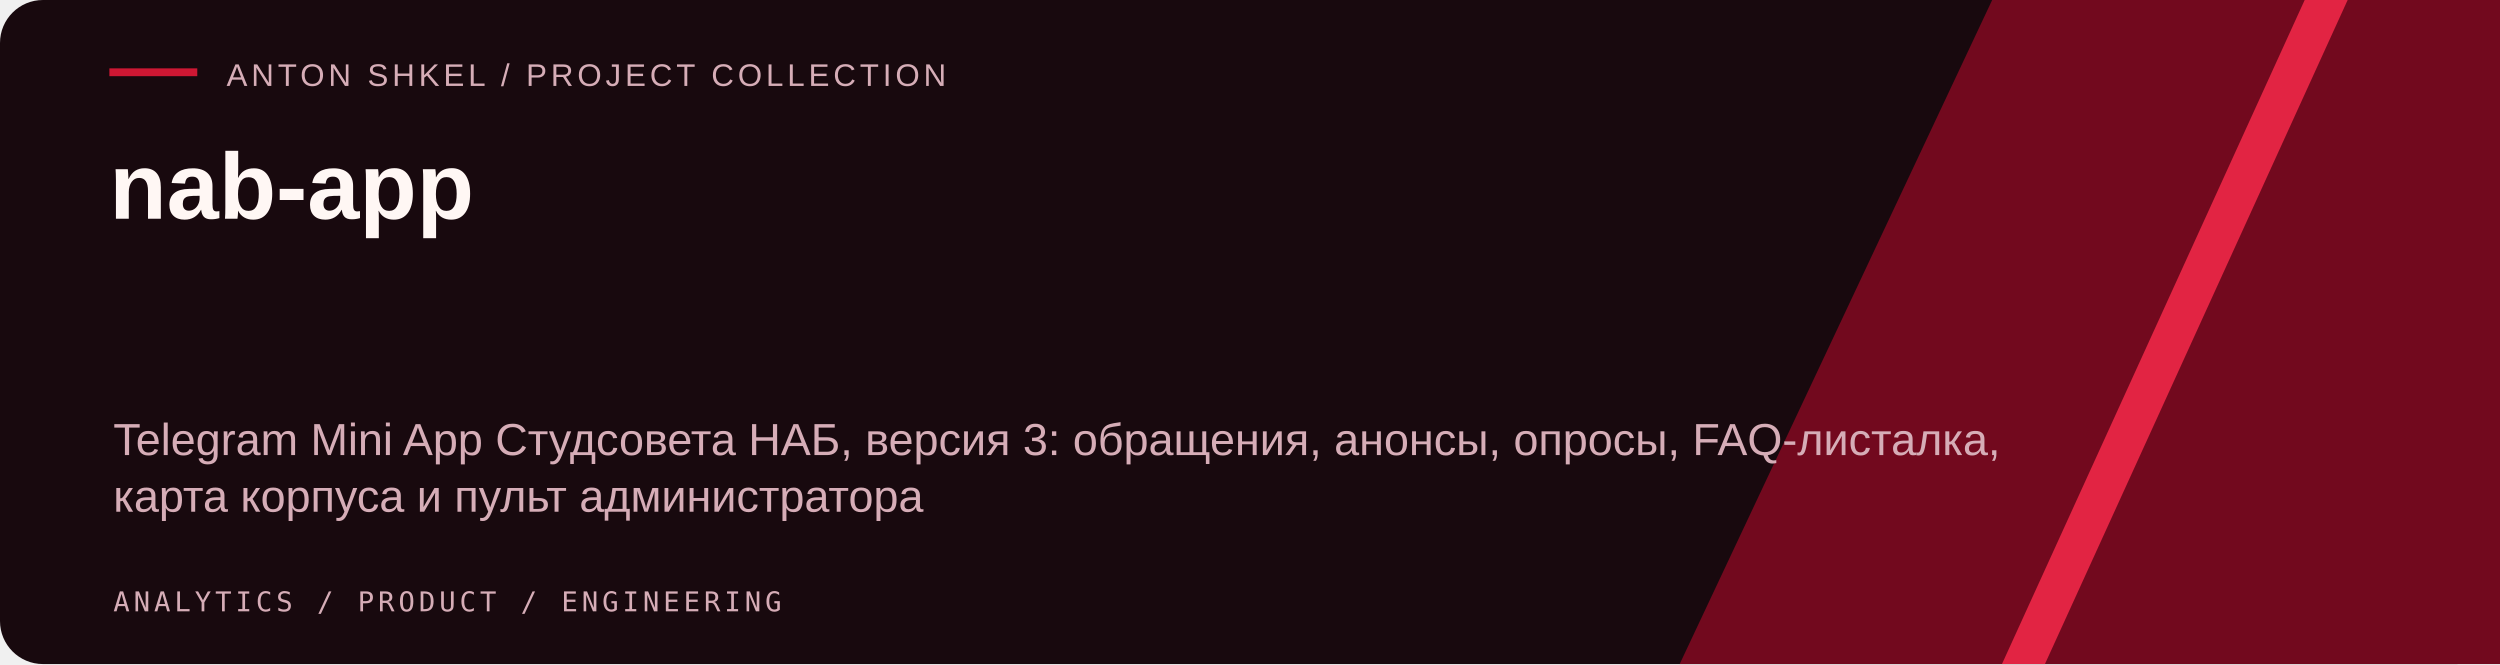
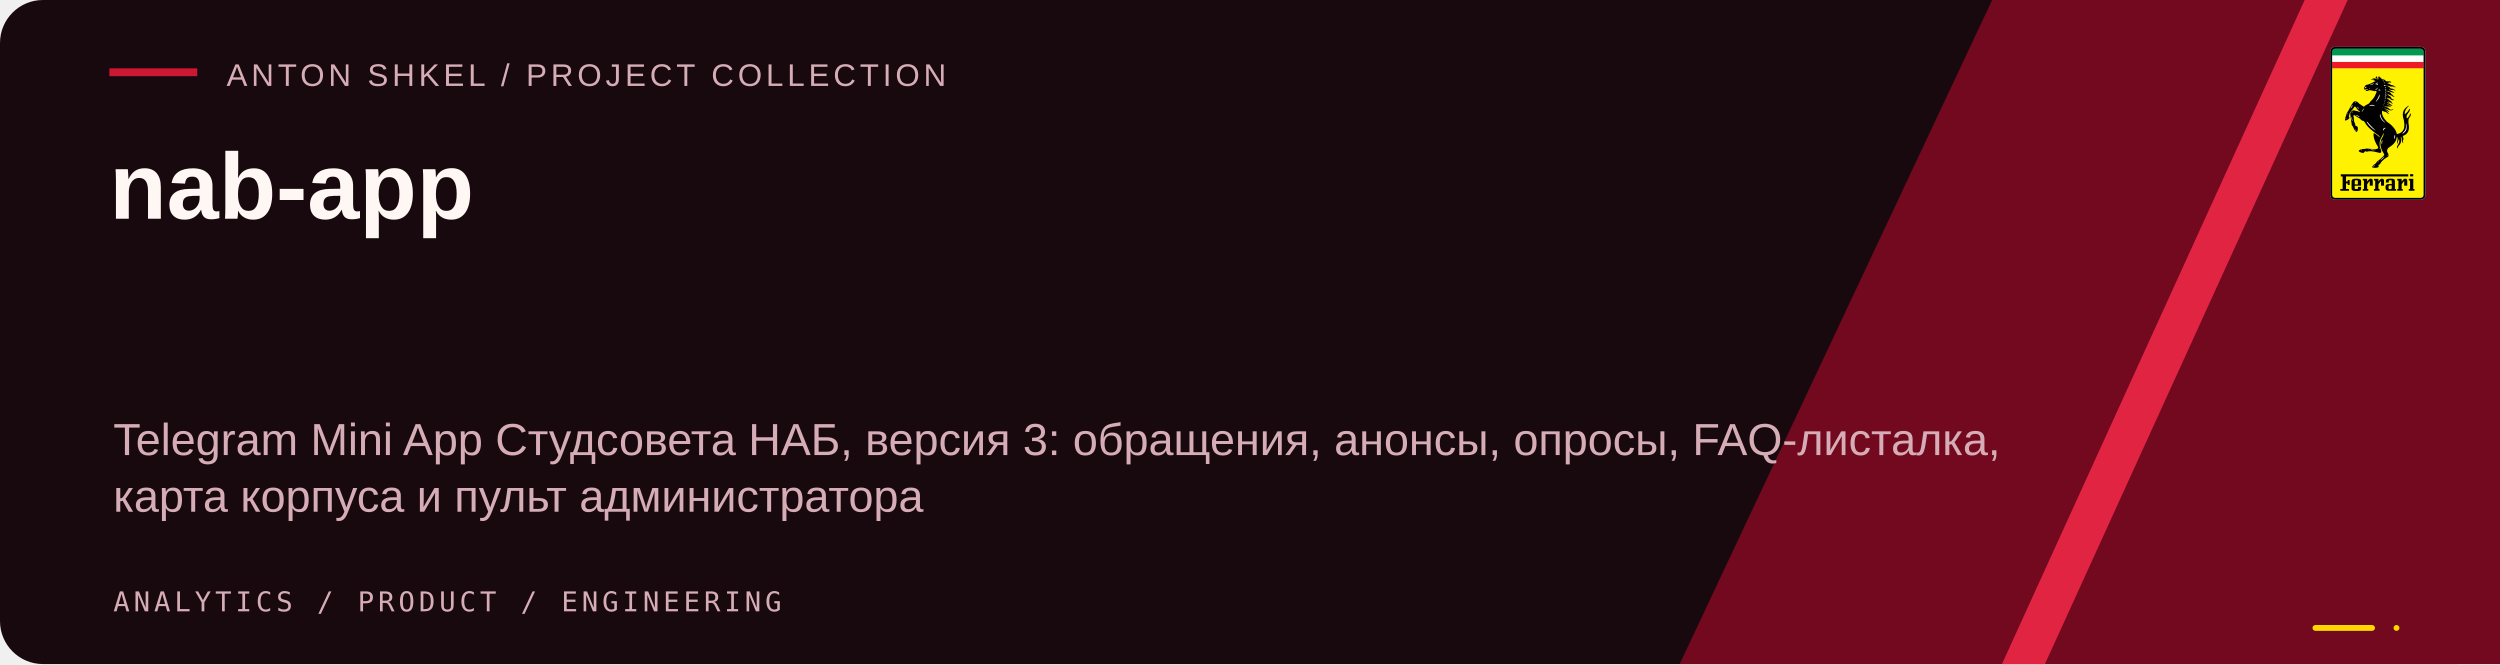
<svg xmlns="http://www.w3.org/2000/svg" width="1280" height="340" viewBox="0 0 1280 340" role="img" aria-label="nab-app">
  <rect width="1280" height="340" rx="22" fill="#18090e" />
  <path d="M1020 0h260v340H860z" fill="#72091e" />
  <path d="M1180 0h22l-155 340h-22z" fill="#e22443" />
  <rect x="56" y="35" width="45" height="4" fill="#ce1733" />
  <text x="116" y="44" fill="#d6adb7" font-family="Segoe UI,Arial,sans-serif" font-size="16" letter-spacing="2">ANTON SHKEL / PROJECT COLLECTION</text>
  <g font-family="Segoe UI,Arial,sans-serif">
    <text x="56" y="112" font-size="48" font-weight="700" fill="#fff7f4">nab-app</text>
    <text x="58" y="233" font-size="23" fill="#d6adb7">Telegram Mini App Студсовета НАБ, версия 3: обращения, анонсы, опросы, FAQ-листалка,</text>
    <text x="58" y="262" font-size="23" fill="#d6adb7">карта корпуса и пульт администратора</text>
  </g>
  <text x="58" y="313" font-family="Consolas,monospace" fill="#d6adb7" font-size="14" letter-spacing="2">ANALYTICS / PRODUCT / ENGINEERING</text>
+   <g id="tifoso-badge">
+     <g transform="translate(1193 24) scale(0.1424419)">
+       <path fill="none" clip-rule="evenodd" d="M0 574.034V0l349.46.369v573.665" />
+       <path d="M325.738 0c9.509 0 17.198 7.607 17.198 17.015V532.42c0 9.4-7.689 17.015-17.198 17.015H17.753c-9.5 0-17.191-7.614-17.191-17.015V17.015C.562 7.607 8.253 0 17.753 0h307.985" fill="#FFF" />
+       <path d="M7.246 76.404h329.229V531.39c0 3.784-.646 6.123-3.198 8.661-2.77 2.753-5.2 3-9.586 3l-306.615.03c-2.416 0-4.269-.77-6.269-2.461-2.477-2.123-3.561-4.769-3.561-7.569V76.404" fill="#FFF200" />
+       <path fill="#ED1C24" d="M7.246 53.513h329.229v23.375H7.246z" />
+       <path fill="#FFF" d="M7.246 30.091h329.229v23.376H7.246z" />
+       <path d="M16.553 6.315h310.4c4.971 0 9.555 4.792 9.555 9.469v14.922H7.246l.03-13.123v-1.092c0-5.291 4.077-9.653 9.277-10.176" fill="#009A4E" />
+       <path d="M325.738 0c9.509 0 17.198 7.607 17.198 17.015V532.42c0 9.4-7.689 17.015-17.198 17.015H17.753c-9.5 0-17.191-7.614-17.191-17.015V17.015C.562 7.607 8.253 0 17.753 0h307.985m0 6.792H17.753c-5.708 0-10.322 4.584-10.322 10.223V532.42c0 5.646 4.615 10.199 10.322 10.199h307.985c5.709 0 10.323-4.553 10.323-10.199V17.015c0-5.638-4.614-10.223-10.323-10.223z" />
+       <path d="M165.692 105.28s-.208 1.984-.661 3.146c-.446 1.076-1.608 1.8-1.531 2.522.077.708.831 1.562 2 2.153 1.146.6 1.607 1.062 2.784 1.362 1.092.27 2.477 1.069 2.869.154.393-.931-.199-2.062-.861-3.146-1.154-1.892-1.738-2.354-3.438-4.954-.362-.56-.646-1.161-1.162-1.237" />
+       <path d="M157.069 309.693c.115-.339 2.838 1.385 4.253 2.216 2.977 1.784 4.315 2.845 6.946 4.814 2.085 1.585 3.092 2.4 5.185 4.2 2.568 2.215 3.953 4.107 4.646 3.677 1-1.2-1.638-4.708-3.97-6.614-2.268-1.878-4.614-3.4-6.422-4.585-2.331-1.555-2.539-1.908-6.023-4.247-3.746-2.507-6.976-5.66-6.976-5.66l-3.639-2.861-5.699-4.808-6.338-5.838-4.784-5.331s-3.723-4.553-4.315-5.431c-.6-.869-2.354-3.685-3.799-6.068-1.293-2.139-3.8-5.461-4.031-5.746-1.354-1.639-4.446-.977-8.039-3.092-4.361-2.577-5.415-4.931-5.415-4.931s-.162-.345-.331-.53c-.162-.193-.492-.431-.492-.431l-2.285-1.592-1.308-.862s-.992-.823-2.238-1.354c-1.254-.554-4.046-2.177-4.046-2.177l-4.992-3.184s-1.954-1.569-2.6-2.092c-.661-.5-1.892-1.215-1.892-1.215s-.785-.393-1.023-.408c-.238-.016-1.276-.108-1.276-.108s-.962-.254-1.939.893c-.977 1.154-.738.538.854 7.03.63 2.553.569 11.561 1.246 14.306.861 3.523 3.338 8.077 3.592 8.615.247.531.423 2.5.423 2.5s-.107 1.593.062 2.601c.754 4.653 7.561 1.591 9.062 7.976 1.477 6.3-.885 12.584-.885 12.584s-1.462 3.124-3.531 3.615c-2.061.478-5.261-4.091-7.576-7.791-2.284-3.639-4.153-8.408-4.753-9.923-.6-1.516-.916-1.847-1.608-2.946-1.023-1.639-1.846-1.338-2.992-3.923-1.154-2.584-.131-3.623-.646-5.876-.3-1.246-.569-1.385-.961-3.17-.377-1.776-.885-7.43-.885-7.43l-.723-5.261s-.254-2.4-.584-3.908c-1.146-5.261-1.546-10.353-1.546-10.353l-.215-2.092-.077-2.161s-.069-1.039.185-2.108c.254-1.068.77-1.953.77-1.953s1.062-1.777 1.246-2.223c.177-.423 2.346-2.946 2.346-2.946s1.138-.946 2.992-2.077c1.862-1.131 3.531-1.054 3.531-1.054s.492-.046 3.785.362c3.292.407 10.061 2.207 11.769 2.646 1.684.455 3.7 1.162 5.007 1.892 3.761 2.046 4.9 1.178 1.908-1.168-2.016-1.577-2.584-2.285-4.208-3.761-1.37-1.262-2.446-2.101-3.469-3.262-1.023-1.185-3.938-5.484-3.938-5.484l-1.823-2.692s-.977-1.107-1.139-1.185a13.378 13.378 0 01-.646-.469s-1.207.061-2.454-.177c-1.261-.254-1.846 1.516-1.846 1.516s-2.708 5.053-5.461 8.146c-4.461 5.022-7.661 8.438-9.299 11.114-2.3 3.708-1.792 7.77-2.977 9.646-.692 1.1-1.069 1.262-1.446 2.223-1.154 2.916 3.038 4.515 2.077 7.745-1.531 5.124-13.53 10.192-15.123 9.346-1.654-.869-.3-7.799.254-10.038.569-2.253 2.253-5.576 2.408-5.745.146-.162.554-.947.676-1.608.131-.661.177-2.161.254-2.992.077-.839.423-2.161.423-2.161s.046-.285 1.107-2.584c1.069-2.315 4.977-7.7 7.777-12.838 1.846-3.354 2.615-5.384 4.461-8.746 1.7-3.084 4.615-7.792 4.615-7.792s1.23-2.4 1.807-3.292c.585-.916 1.815-2.646 2.969-4.354 1.162-1.7 1.446-2.977 2.961-4.377 1.254-1.169 2.108-1.792 3.746-2.315 2.438-.808 4.108-.376 6.6.316 2.584.707 4.361 1.892 6.054 3.292a24.232 24.232 0 012.938 2.977l.823 1.215.507.3 1.57 1.008 3.592 2.376s8.523 5.8 9 6.115c.454.3 1.984 1.554 2.284 1.654.316.092 2.585-2.37 7.039-5.438 5.153-3.577 6.976-3.308 8.685-4.238 1.684-.931 2.376-1.7 3.7-3.023 2-2 2.015-3.069 4.284-5.861 2.285-2.784 4.423-4.346 4.423-4.346s.315-.315 4.385-4.915c4.061-4.584 5.861-8.054 5.861-8.054l2.231-4.469s3.23-6.945 4.269-9.692c1.046-2.753 1.046-3.669 1.046-3.669s.153-.723-.631-2.123c-.808-1.393-1.639-.762-3.185-.446-2.961.631-4.761-.139-7.753-.661-2.738-.455-4.169-1.277-6.915-1.731-2.784-.469-4.407-.93-7.2-.661-.423.046-1.276.223-1.685.361-1.577.523-2.015.646-3.184 1.323-1.354.631-2.246.831-3.746.869-1.039.031-1.669.062-2.63-.315-.662-.254-1.039-.446-1.562-.915a3.658 3.658 0 01-.723-.839c-.03-.292-.123-.277.162-.753.277-.485.623-.57.623-.57l1.277-.315s1.8-.469 1.969-.516c.162-.046 1.877-.6 2.63-.838.762-.238 1.593-.677 1.593-.677s.461-.738.284-1.161c-.223-.478-1.246-.523-1.246-.523s-1.431.523-1.592.569c-.154.031-2.439.753-2.439.753s-1.792.393-3.184.723c-1.4.315-3.4.477-3.4.477l-.6-.162s-.677-.454-.784-.93c-.1-.423-.162-.739-.239-1.223-.3-1.77-.661-2.839-.238-4.584.162-.731.331-1.139.646-1.815.269-.562.446-.885.792-1.416l1.101-1.8 2.077-3.069c.715-.723 1.185-1.084 2.084-1.592 1.323-.738 2.092-.946 3.746-1.131 1.623-.177 1.846-.161 4.146-.677 2.315-.523 3.954-1.438 3.954-1.438s5.531-2.031 8.899-3.685c3.53-1.73 5.069-3.577 8.723-5.007 1.546-.6 2.446-.885 4.038-1.292.2-.131.3-.254.362-.493.154-.577-.738-.846-1.354-.785-.554.046-1.815.631-2.1 0-.216-.484 1.153-.769 1.153-.769s.646-.3.662-.661c.016-.554-.93-.193-1.354-.239-2.146-.239-2.315-.631-3.8-.992-1.746-.438-2.691-.977-4.507-1.054-1.6-.062-3.1.277-4.107.515-.992.254-1.023-.723-.631-.915 2.808-1.308 2.869-1.416 4.854-1.508 1.084-.046 2.6.185 2.769.269.162.092 2.331-.015 2.885-.584.569-.554-1.777-.523-2.885-.962-1.022-.407-2.584-.522-2.553-1.2.054-.677.808-.3 1.346-.438.676-.162 1.069-.146 1.761-.238 1.247-.169 1.354-.285 3.2-.438 1.823-.177 4.454.6 4.454.6s2.761 1.224 4.115 1.87c1.354.63 2.992.961 2.992.961s1.922.269 3.385-.646c1.484-.908.646-1.508.13-2.346-.508-.785-1.153-1.923-.208-4.077.839-1.877 1.277-4.069 1.516-4.269.301-.238 1.462 1.446 2.215 2.139 2.7 2.523 6.27 3.769 9.639 9.045.262.423 1.508-.254 5.415.346s7.323 4.784 8.185 5.785c.893 1.007 2.046.953 2.046.953l1.877.254 6.814.115s3.093-.554 4.877.124c1.246.469 5.4 3.246 3.508 4.299-1.323.739-2.569-.884-3.769-.961-1.416-.092-2.031.177-3.293.492-2.646.662-8.322 2.377-6.261 3.069.153.061.446.107.446.107l1.015.177s2.493.569 4 1.161c2.276.9 3.354 1.893 5.446 3.123 1.199.692 1.723 1.385 3.03 1.777 1.2.347 1.969 0 3.2.208 1.615.285 2.522.616 4 1.323 2.199 1.054 2.999 2.331 4.969 3.746.984.715 1.814.823 2.553 1.785.17.215.309.331.386.584.262.877-1.447.361-2.354.216-1-.169-1.415-.662-2.338-1.085-1.369-.646-2.016-1.354-3.508-1.623-1.077-.208-1.723-.046-2.83.015-1.077.046-1.646.208-2.724.223-1.83.031-2.861-.13-4.661-.508-2.016-.422-3.016-1.207-5.015-1.623-2.262-.469-6.261-2.407-5.877-.469.2.931 2.323 1.715 2.323 1.715s1.461.785 2.846 1.4c1.385.6 2.153 1.516 2.153 1.516l.954.708s.984 1.354 2.277 2.884c1.261 1.508 3.507 1.461 3.507 1.461s1.354 0 4.276.6c2.908.6 5.908 2.399 5.908 2.399s2.261 1.554 3.584 3.116c1.308 1.562.554 2.346.385 2.507-.153.169-.093.092-.277.169-.153.077-1.784-1.969-1.784-1.969l-1.169-.992s-1.139-.8-2.615-1.277c-1.477-.469-1.97-.154-1.97-.154s-3.138.877-5.876.8c-2.708-.077-4.123-1.162-4.123-1.162l-1.723-1.154s-2.585-2.423-2.678-1.276c-.062.777 1.139 1.638 1.139 1.638s.831.838 1.385 1.37c1.046 1.03 1.478 1.546 2.677 2.614 1.2 1.078 1.938 1.078 1.938 1.078s.646.153.892.2c.247.046.678.162.678.162s.4.154 2.276.916c1.861.753 3.877 2.392 3.877 2.392s.185.154.462.208c.276.031.83.308.984.354.169.038.646.038 1.723.192 1.093.162.677.854.677.854l-.185.261-.893.6s-1.153.331-1.938.369c-.8.046-1.938-.399-1.938-.399l-2.416-.908s-2.445-.646-2.969-.731c-.523-.077-2.707-.515-3.076-.592-.354-.084-1.446-.477-1.738-.646-.293-.161-.831-.269-2.154-.915-1.308-.646-1.831-1.392-3.461-1.908-1.646-.523-2.646-.63-3.877.224-2.123 1.461 3.199 1.7 5.846 3.022 3.908 1.923 6.107 3.338 7.03 5.416.938 2.084 1.877 2.838 1.877 2.838s2.754 1.385 3.984 2.838c.677.784.77 1.431 1.446 2.215 1.507 1.769 4.431 1.669 5.016 3.169.554 1.399-2.37.769-3.893.63-2.738-.269-3.4-2.777-5.954-3.784-1.445-.577-2.368-.577-3.846-1.084-2.692-.885-3.953-2.046-6.646-2.884-1.631-.5-4.585-2.646-4.215-.993.061.4.307.708.414.947.139.238.816 1.115.816 1.115s.907 1.2 1.322 1.516c.385.331 2.123 1.638 4.615 2.992 2.462 1.354 4.615 3.954 4.615 3.954s.739 1.062 1.093 1.801c.369.831.107 1.084.692 2.238.538 1.146.8 1.369 1.538 2.077 1.815 1.746 3.723 1.399 6.03 2.346.631.269.677.361 1.354 1.084.677.715-.124 1.022-.124 1.022s-2.568.662-4.23.523c-2.153-.169-3.123-.831-5.215-1.877-2.123-1.038-3.23-2.907-3.445-3.022-.185-.124-.708-.677-1.108-.962-.399-.284-1.431-.5-2.354-.754-.938-.253-1.462-.3-2.399-.554-1.277-.362-2.601-.923-3.201-1.115-.6-.208-1.969-.454-2.969.138-2 1.185 3.107 1.984 4.692 3.685.815.854 1.153 1.454 1.923 2.354.585.692.831 1.177 1.555 1.715.491.361 1.399.753 1.399.753s1.23.57 3.03 1.562c1.8.992 3.907 3.799 3.907 3.799l1.277 1.954.754 1.115.2.516.276.63s.924 1.2 1.6 1.592c.678.408.554.762.554.762s-.076.247-.554.516c-.461.285-.723.046-1.399-.154-.677-.192-1.123-.838-1.707-1.308-.616-.492-1.262-1.684-2.354-2.361-.969-.584-2.23-.792-2.723-.946-.477-.176-1.677-.93-2.154-1.138-.461-.185-1.707-.754-1.707-.754s-2.399-1.338-3.724-1.699c-1.322-.37-.477.438-.477.438s1.186 1.846 2.323 2.584c1.478.977 3.554 1.839 2.877 2.63-.462.516-1.077.331-1.754.254-1.107-.13-2.446-1.454-2.446-1.454s-.553-.361-3.03-1.146c-2.462-.808-1.554.546-.985 1.277a4.735 4.735 0 001.309 1.115l1.677.754.769.238s.678.123 2.908.646c2.23.508 3.462 1.593 3.462 1.593s1.199 1.115 2.86 2.346c1.692 1.246 3.354 1.562 4.277 1.685.923.115.892.761.892.761s.123.593.063.785a.453.453 0 01-.432.362c-.185 0-.276.077-.522.208-.246.123-1.2.277-1.2.277s-2.492-.077-4.461-.562c-1.938-.477-3.662-1.831-3.847-1.907-.153-.077-1.969-1.084-3.23-1.484-1.215-.408-3.169-.231-3.385-.154-.199.077-.877.185-2.03.523-1.169.308.292.753.292.753l.831.077 1.984.154s2.062.238 3.8.884c1.738.631 2.877 1.908 4.031 3.077a13.966 13.966 0 002.431 1.9l.923.6.477.361.123.315s-.046.162-.123.361c-.077.208-.369.361-.369.361s-.431-.077-.615-.077c-.216 0-1.523-.692-2.492-1.115-1-.438-1.508-.854-2.585-1.116-.923-.223-2.153-.323-2.431-.238-.276.077-2.308.362-3.877.469-1.568.123-2.923.146-4.769-.077-2.63-.315-6.122-2.393-6.569-1.815-.907 1.215 1.862 1.561 3.216 2.338 1.846 1.069 5.046 2.031 5.046 2.031s2.338.515 3.707 1.161c3 1.393 3.908 3.454 6.323 5.623 1.323 1.215 2.4 1.738 4.184 2 1.539.224 1.508.039 3.938-.438 2.446-.484 3.924-2.8 4.631-1.953.139.162.077.315.046.554-.046.238-.245.677-.245.677s-.277.392-.708.838c-.446.438-2.123 1.354-3 1.715-.877.362-3.03.962-5.738.877-2.708-.077-6.522-2.154-6.522-2.154l-2.738-1.154s-1.262-.592-2.123-.915c-2.277-.862-3.723-.785-6.062-1.4-1.446-.392-2.399-.8-3.707-1.069-1.323-.284-.569.239-.446.423.615.838 1.445 1.107 2.492 1.592 1.385.677 2.354.539 3.769 1.139 1.585.639 2.97 1.539 3.847 2.108.861.554 1.508 1.185 2.354 2.062l2.907 2.492s.677.554.754.785c.076.239.399.838.246 1.8-.17.962-.954.285-.954.285l-.769-.492-.77-.708-1.216-1.007s-1.045-.947-2.846-1.862c-1.784-.931-3.938-1.162-3.938-1.162s-1.908-.284-1.846.316c.092.592.521.646 2.029 1.038 1.523.393 2.523 1.162 2.523 1.162s1.555 1.154 2.677 2.43c1.107 1.278 1.431 2.516 1.431 2.516s.569 1.046 2 2.43c1.431 1.4 2.185.915 2.107 1.593-.077.677-.708.8-.708.8s-.369-.032-.522-.032c-.154 0-.523-.207-.923-.361s-1.908-1.2-1.908-1.2-2.368-1.922-2.63-2.107a408.68 408.68 0 01-2.523-1.877s-1.323-.846-2.262-1.323a28.107 28.107 0 00-2.969-1.2c-.707-.231-2.031-.308-2.031-.308s-1.584-.238-2.553-.6c-1.523-.585-3.293-2.208-3.492-2.285-.216-.084-1.631-.569-1.908-.523-.276.031-.923 2.708-1.076 4.254-.646 6.477 1.076 10.776 3.753 16.715 3.861 8.63 14.614 19.36 14.614 19.36s2.708 1.531 3.847 2.446c3.215 2.516 8.538 6.077 13.261 10.784 4.03 4.038 9.385 11.199 9.385 11.199s3.106 4.323 4.553 7.384c1.754 3.754 3.17 9.478 3.17 9.478s.123.984.215 1.2c.123.199.399.461.585.461l1.876.062c.185 0 2.323-.153 3.739-.508 1.4-.354 4.723-1.877 6.938-3.03 2.184-1.17 4.815-3.385 4.815-3.385s.507-.431 3.062-3.292c2.585-2.861 4.246-7.153 4.876-8.776.616-1.607 1.124-4.707 1.493-10 .399-5.314-.323-10.915-.323-10.915s-.969-7.815-1.555-10.477c-.584-2.645-1.999-6.984-1.999-6.984s-.984-3.86-1.292-6.298c-.324-2.439-.369-6.408-.369-6.408s0-2.43.783-6.922c.816-4.469 3.555-8.977 3.555-8.977s.769-1.516 3.724-5.054c3.03-3.623 3.998-4.192 6.983-6.354 2.37-1.7 5.43-4.438 6.432-3.792 1.107.692-1.079 2.077-1.817 2.8-1.861 1.846-5.337 5.107-8.153 10.022-2.461 4.254-3.384 7.069-3.998 9.846-.617 2.77-.354 5.815-.277 6.854.093 1.039.661.662.661.662s5.984-4.808 9.23-8.446c3.523-3.938 6.661-10.946 7.891-11.007.831-.054 1.216 1.823 1.016 2.692-.768 3.638-1.029 4.092-2.216 6.507-1.353 2.769-2.613 4-4.491 6.554-1.97 2.677-2.938 3.7-4.522 7.245-2.291 5.1-.954 9.039-.954 9.039s.277 2.392 1.353 2.361c1.802-.062 5.754-5.054 8.339-9.139 1.909-2.992 2.6-6.453 3.847-8.269 1.138-1.607 2.139 2.616 1.646 5.108-.57 2.961-2.031 5.623-5.246 9.815-3.138 4.091-3.046 7.984-3.046 7.984s-.323 1.777-.585 5.654c-.245 3.86.862 9.723.862 9.723s.983 4.899 1.185 8.614c.185 3.738.061 12.223-3.432 18.83-1.384 2.646-4.354 6.308-4.354 6.308s-2.292 2.354-4.169 3.722c-1.878 1.37-6.385 3.509-6.385 3.509s-3.122 1.076-3.553 1.169c-.462.123-.738.507-.738.507s.276.601.399.847c.107.247.984 2.399.984 2.399s.938 3.046 1.292 5.462c.354 2.415-.062 2.969-.399 4.815-.339 1.77-1.107.953-1.308 4.43-.169 3.078 1.216 4.615.969 8.062-.106 1.508-1.815-1.907-2.646-3.353-1.754-3.14-1.339-7.97-1.369-9.169-.047-1.2-.14-2.524-.585-4.031-.538-1.97-1.354-3.492-2.261-4.692-.924-1.185-1.893-1.861-2.216-1.738-.323.108-.354.738-.354 1.046-.016.339.63 1.477.769 1.724.169.23 1.323 2.338 1.323 2.338s.507 1.631.707 4.801c.201 3.138-.769 7.045-.769 7.045s-1.262 4.385-2.584 6.97c-1.479 2.845-4.754 6.722-4.754 6.722s-2.354 2.154-4.124 5.692c-1.737 3.538-.245 5.077-.892 5.538-.677.446-2.062-2.046-2.431-3.723-.354-1.569-.185-2.308.462-4.062.6-1.692 2.016-4.139 2.016-4.139l2.107-3.584s2.554-4.861 3.354-8.4c.8-3.507-.123-7.414-.123-7.414s-.107-1.292-.984-1.231c-.893.046-1.507.816-1.877 1.754-.724 1.938.308 1.585-.801 4.815-.86 2.538-1.107 2.2-1.569 3.707-.554 1.8-.846 3.646-.814 4.77.046 1.107-.569.646-.569.646s-1.077-2.001-1.077-4.492c0-1.354.062-2.123.216-3.478.246-2.169 1.138-5.491 1.138-5.491s.954-3.277.754-6.262c-.229-3.015-1.276-3.568-1.276-3.568s-.276-.4-1.446-.339c-1.153.093-1.092 2.169-1.092 2.169s-.354 2.97-.815 4.815c-1.277 5.092-2.984 7.769-6 12.061-2.738 3.877-6.445 7.293-8.308 8.893-1.846 1.631-7.538 5.769-7.538 5.769l-6.676 4.445s-2.646 2.585-3.847 5.662c-1.23 3.062-1.169 5.461-.462 8.276.709 2.831 1.724 4.123 2.262 4.922.523.771 1.555 2.154 1.893 3.786.215.999.062 1.599.123 2.614.063.893.185 1.385.154 2.293-.031 1.415.23 2.414-.585 3.568-.585.877-2.185 1.646-2.185 1.646s-1.814.799-2.893 1.461c-11.354 6.846-15.383 11.292-21.783 18.922-2.031 2.446-.538 2.293-2.707 5.185-1.316 1.724-4.354 1.724-5.454 3.784-1.53 2.815 3.446 5.585-2.3 8.062-7.407 3.2-20.153.907-20.407-.092-.692-2.739 2.492-5.907 3.623-7.169 5.184-5.662 9.815-5.801 11.515-10.492.369-1 .223-1.861 4.353-4.923 2.9-2.139 14.484-10.861 19.546-16.676 1.738-2 3.23-3.322 3.984-5.477.77-2.186-.754-3.554-.754-3.554l-2.077-3.385-3.984-7.123s-1.676-3.784-2.584-5.969c-.938-2.185-2.677-8.062-2.677-8.062s-1.276-5.291-1.493-8.738c-.384-6.184.462-9.783 2.094-15.783 2.107-7.784 6.891-11.046 8.799-18.769.555-2.245.677-6.092-.462-5.907-1.077.2-1.169 3.23-1.999 5.262-3.077 7.661-7.139 11.015-9.369 18.952-1.492 5.369-2.107 8.555-2.093 14.123.017 3.184-.107 2.6.708 8.123.323 2.03.815 3.122 1.416 5.106.43 1.416 1.584 4.062 1.584 4.062s1.585 3.492 2.139 5.938c.168.847.385 1.322.322 2.169-.107 1.461.154 1.77-.553 3.092-.877 1.647-.34 2.616-3.139 3.23-2.492.523-7.584-1.138-7.584-1.138s-20.93-6.338-34.291-4.508c-2.646.354-4.069 1.323-6.73 1.277-2.423-.031-3.654-1.924-6.077-1.2-.492.139-.646.492-1.092.785-3.538 2.461-.831 6.553-10.153 4.43-5.723-1.308-12.653-4.814-11.454-7.015 1.607-2.923 3.761-3.4 8.285-5.262 4.838-1.969 12.099-1.415 13.53-1.507 1.746-.139 4.254-1.354 7.376-1.431 5.4-.093 6.361.554 6.361.554l9.168.814 17.546.217s3.138-.231 4.384-.478c1.262-.247 2.254-2.723 2.945-3.908.678-1.168-.03-2.892-.03-2.892l-.522-.815-1.67-2.692-3.084-5.2-3.423-6.83s-2.238-4.753-3.43-7.876c-1.185-3.108-1.877-4.862-2.662-8.076-.823-3.309-1.331-5.985-1.438-8.646-.13-3.82-.384-6.789.685-9.912" />
+       <path d="M270.971 303.355c3.691-4.738 4.047-9.139 4.261-15.338.169-4.507-1.537-11.453-1.537-11.453l-.232-.508s-.646-.839-1.044.269c.061.978.185 1.762.185 1.762l.214 8.946s-.277 4.507-1.814 9.153c-2.585 7.846-9.446 11.338-10.445 14.169-1.711 4.691 5.997-1.293 10.412-7m-38.705 14.477s-1.508.431-1.539 1.922c-.03 1.493.369 2.785.323 4.585-.03 2.293-2.138 4.938-.784 5.8 2.323 1.477 4.322-8.923 3.615-10.461-.708-1.54-1.4-1.863-1.615-1.846m-26.06 72.103s-.432-.23-1.277.093c-.83.322-.77 1.185-.77 1.185s-.169.923.508 1.016c.678.123 1.785-1.539 1.785-1.724 0-.185-.246-.57-.246-.57m-24.522 17.43s-.247.247-.031.415c.23.201.554-.046.554-.046s4.23-3.307 6.738-5.63c2.646-2.492 6.462-6.784 6.462-6.784s.261-.323-.031-.6c-.309-.277-1.031.153-1.631.43-.523.277-.831.569-1.23.893-.369.339-1.631 1.631-1.631 1.631l-3.262 3.169-2.062 1.938-1.999 1.907-.831.955s-.216.369-.276.461c-.063.107-.277.384-.277.384s-.309.293-.309.385c0 .077-.092.154-.092.247a1.438 1.438 0 01-.092.245m-7.315 4.801s-.454-.369-1.169-.016c-.723.385-1.492 1.368-1.555 1.477-.068.139-.461.662-.191 1.123.269.462 1.184-.216 1.322-.246.131 0 1.324-.953 1.324-.953s.692-.432.269-1.385m-14.007 14.183s-.6-1.107-1.385-.646c-.785.462-1.215.616-1.938 1.615-.123.169-.9 1.17-1.039 1.431-.138.247-.915 1.724.662 1.831 2.708.153.93-1.584 1.861-2.262.754-.522 2.169-.384 2.185-.938.015-.553-.346-1.031-.346-1.031m-47.998-56.675s-1.623.401-1.746.955c-.131.584.946 1.138 1.115 1.168.192.031.554.462 1.638-.277 1.069-.722 1.023-1.338 1.023-1.338s.631-.738-2.03-.508m26.399-.861s-.016-.6-1.162-.522c-1.169.062-1.415.276-1.446.461-.038.169.062.462 1.1.554 1.054.062 1.477-.001 1.508-.493m24.96.723c-2.1-.016-1.438.047-2.73.108-2.346.123-3.623.03-5.938-.124-3.247-.215-8.269-1.015-8.269-1.015s-.631-.153-.885.262c-.231.384.615 1.276 1.369 1.508 4.115 1.277 4.338 1.062 7.138 1.107 1.562.016 2.431-.139 3.985-.231 1.969-.152 2.884.154 5.03-.415.561-.139 1.1-1.184.3-1.2m14.061-4.169s-.423-.491-1.293-.061c-.86.415-1.384 1.353-1.384 1.353s-.407.646.462.555c.846-.123 1.607-.492 1.807-.615.223-.125.854-.709.408-1.232m-12.238-168.769s5.938-5.561 10.191-12.914c2.522-4.385 3.622-14.592 1.454-12.054-.978 1.162-2.162 6.454-4.039 10.376-2.677 5.584-8.392 13.492-8.392 13.492s-1.229 2.631.786 1.1m-23.737 14.131s-.631.492-.346 1.277c.3.8 1.508.2 1.508.2s2.746-1.038 5.623-1.146c2.884-.123 6.884.738 6.884.738s1.907.523 2.223.646c.315.131 1.354.631 1.531.692.154.069 1.146.554 1.7.054.554-.508-3.469-4.161-7.576-4.715-6.839-.931-11.33 2.015-11.33 2.015l-.217.239m-28.168 24.083c.484.416 2.769-3.938 4.676-6.692 1.4-2.015 3.955-5.384 3.955-5.384s1.153-1.546-.8-.684c-.792.354-2.961 2.007-4.492 5.046-1.293 2.584-3.847 7.306-3.339 7.714m-15.799-18.915s-.493 1.685 1.477 3.792c1.984 2.116 2.492 3.861 3.754 2.6.346-.346-1.231-3.192-2.031-3.984-.823-.785-1.408-1.431-1.408-1.431l-.515-.423-.662-.369-.377-.153s-.1-.093-.238-.032m-6.401-16.153s-2.138.4-2.661 1.438c-.531 1.039 2.461.408 2.461.408s1.984.107 2.031-.646c.046-.769-.253-.846-1.831-1.2m-33.975 56.305c-1.092-.315-1.276 1.832-1.423 2.523-.123.692.493 2.077.746 2.077.246-.016 1.115-1.369 1.161-2.03.047-.677.478-2.269-.484-2.57m35.284 41.937s-1.954-1.547-2.254-.931c-.292.615 1.608 3.33 1.608 3.33s.584.893 1.484.492c.884-.43.569-1.415.569-1.415s-.6-1.261-1.407-1.476m-14.73-45.352s-.5-.13-.677.469c-.185.6-.169 1.577-.3 2.761-.107.924.239 3.385.239 3.385s.192 1.954.584 3.116c.423 1.276 1.546 3.092 1.546 3.092s.423.931.946.885c.515-.054.392-.662.392-.662s-1.638-6.491-1.684-7.153c-.193-2.161-.193-4.792-.193-4.792l-.015-.393s-.016-.693-.838-.708m2.553-19.806s-.9-.169-1.73 1.561c-.838 1.754-.661 2.462-.585 2.539.062.077.723.062 1.785-1.561 1.054-1.608.815-2.224.815-2.224s-.062-.315-.285-.315m24.753 17.945s1.084 1.622-.992 1.246c-2.084-.377-6.461-3.831-8.246-4.761-1.762-.931-4.662-1.224-3.446-2.315.223-.185.284-.363.63-.377.362-.016 1.562.453 1.638.507.062.03 3.146 1.307 3.261 1.338.108.046 1.839.785 3.069 1.507 1.231.73 3.23 2.13 3.23 2.13l.856.725m57.697 49.675c.569 1.784-6.569-3.77-10.392-6.716-10.13-7.8-22.53-23.791-20.984-25.206 1.277-1.162 6.361 6.161 13.815 14.229 7.969 8.6 17.23 16.631 17.561 17.693m29.798-7.647c-2.215 2.361-2.999 5.385-1.723 7.646 1.246 2.199 1.631-3.216 3.016-4.808 1.2-1.393 1.938-1.169 3.907-2.569 3.354-2.361-2.399-3.276-5.2-.269m-12.676-50.474c-1.523-.246-1.477 2.069-1.262 3.708 1.016 7.337 4.309 12.991 8.707 18.314 2.678 3.246 10.016 9.03 10.861 8.1.309-.331-6.984-5.969-11.63-13.214-3.292-5.138-5.046-9.484-5.461-13.723-.045-.539.077-2.977-1.215-3.185M151.731 133.57c-3.308 1.792-9.046 3.37-9.046 3.37s-.262.569.477.508c4.916-.393 6.792-1.008 9.408-2.162 2.615-1.13 4.515-4.269 4.515-4.269s1.062-1.954-.907-.346c-.616.492-2.632 1.907-4.447 2.899m39.906-12.606s-1.123-.247-1.877.223c-.754.477-.539.854-.539.854s1.17.892 2 1.039c.831.123 2.615.9 2.555.3-.078-.615-1.077-1.715-1.432-2.015-.322-.317-.707-.401-.707-.401m-18.783 34.46c.191.392 3.545-.523 4.838-1.247 1.008-.569 1.407-2.477 1.407-2.477s.277-1.846-.153-1.131c-1.916 3.132-6.278 4.454-6.092 4.855m-.108-8.608c1.354-2.6-3.716 2.7-6.3 4.069-1.577.831-4.146 1.938-4.146 1.938s-.677.846.269.769c.946-.062 3.354.754 5.308-.754.462-.369 2.492-3.323 2.492-3.323s1.73-1.469 2.377-2.699m-.785 11.061c.107.423 5.791.284 7.215-.146 1.123-.308 1.738-2.292 1.738-2.292s.677-1.738.092-1.154c-2.576 2.631-9.144 3.169-9.045 3.592m-91.296 52.067s-.861-.315-1.93 1.292c-1.062 1.6-5.846 8.869-5 9.938 1.007 1.261 5.153-6.492 6.416-7.938 1.276-1.469.753-2.946.753-2.946s-.015-.331-.239-.346M184.883 341c-.523 2.415.092 7.354.924 8.322 2.03 2.446.784-3.83 1.076-6.031.246-2.045.492-2.753 1.508-4.938 1.815-3.938-2.445-2.492-3.508 2.647m-17.461-210.044s-1.576.046-2.807.723c-1.246.677-1.554 1.639-1.554 1.639s-.254.692-.084 1.069c.361.823 2.069-.423 3.261-.016.961.346 1.423.631 2.161 1.515.646.77 1.777 1.877 2.485 1.246.73-.615.462-2.192.462-2.192s-.839-2.569-1.938-3.292c-1.109-.738-1.986-.692-1.986-.692m-26.198 18.068s-.885.138-.677 1.215c.208 1.054.785.892.785.892s1.831-.785 1.723-1.884c-.131-1.108-1.831-.223-1.831-.223m-12.792-5.738s-.961.039-1.638 1.23a14.986 14.986 0 00-1.054 2.416s-.315 1.554.238 2.046c.562.484 1.177-1.007 1.984-1.592.484-.346.785-.5 1.285-.854.685-.47 1.8.13 1.723-1.254-.099-1.393-1.576-2.054-2.538-1.992m41.336-14.884s-2.176-.315-2.092.523c.077.784 1.178.315 1.885.631.692.315 1.154.438 1.707.946.408.361.361 1.069.862 1.084.692.016.554-.269.554-.269s-.631-1.877-1.453-2.407c-.816-.539-1.463-.508-1.463-.508m24.284 8.776c-.308 1.185-.493 1.592-.493 1.592s-.614 2.408 1.816 1.523c2.431-.893 1.169-.516 2.922-1.369 1.724-.846 1.693-.377 2.955-.315.43.015.707.03 1.354-.092.553-.124.322-.77-.908-1.101-1.322-.346-2.938-.269-4.814-.285-1.108-.014-2.509-1.137-2.832.047m1.077-8.899s-1.108-.254-1.877.223c-.754.469-.523.846-.523.846s1.154.916 2 1.039c.831.146 2.615.915 2.554.3-.093-.6-1.077-1.715-1.431-2.015-.353-.301-.723-.393-.723-.393m4.278 16.715s-1.186-.239-2.001.215c-.8.446-.585.808-.585.808s1.262.847 2.154.977c.893.123 2.8.846 2.723.269-.076-.569-1.154-1.623-1.508-1.907-.354-.286-.783-.362-.783-.362m.369 6.06s-1.263-.284-2.124.239c-.861.515-.601.931-.601.931s1.309.992 2.263 1.131c.938.146 2.969.977 2.876.315-.076-.661-1.215-1.861-1.615-2.184-.369-.34-.799-.432-.799-.432m.568 5.908s-1.369-.315-2.293.269c-.938.584-.646 1.054-.646 1.054s1.415 1.107 2.431 1.277c1.031.162 3.23 1.107 3.139.361-.093-.738-1.324-2.108-1.754-2.469-.4-.385-.877-.492-.877-.492m-.123 7.307s-1.369-.292-2.293.285c-.938.569-.676 1.038-.676 1.038s1.445 1.107 2.461 1.277c1.016.162 3.215 1.108 3.123.369-.107-.746-1.323-2.115-1.738-2.477-.431-.376-.877-.492-.877-.492m-1 14.246s-1.385-.3-2.308.285c-.923.577-.646 1.039-.646 1.039s1.415 1.115 2.431 1.277c1.031.154 3.231 1.115 3.139.361-.093-.738-1.322-2.1-1.754-2.477a2.2 2.2 0 00-.862-.485m.924-7.123s-1.57-.361-2.678.315c-1.062.661-.738 1.2-.738 1.2s1.646 1.292 2.83 1.477c1.17.192 3.724 1.277 3.631.431-.123-.869-1.539-2.446-2.03-2.869a2.635 2.635 0 00-1.015-.554m-1.601 13.569s-1.139-.27-1.907.215c-.77.477-.523.854-.523.854s1.169.931 2 1.054c.846.139 2.646.915 2.584.3-.092-.616-1.092-1.731-1.445-2.031-.339-.315-.709-.392-.709-.392m-1.077 6.168s-.923-.2-1.569.193c-.614.392-.431.707-.431.707s.969.754 1.662.869c.691.108 2.215.77 2.153.247-.062-.5-.923-1.431-1.2-1.685a1.616 1.616 0 00-.615-.331m-1.322 5.631s-.831-.192-1.416.169c-.554.346-.4.646-.4.646s.877.677 1.508.77c.631.115 1.984.692 1.924.238-.047-.454-.801-1.308-1.063-1.531-.262-.23-.553-.292-.553-.292m-1.324 4.615s-.861-.193-1.414.153c-.586.362-.416.646-.416.646s.877.692 1.508.785c.631.1 1.984.692 1.923.224-.046-.454-.8-1.292-1.077-1.516-.247-.23-.524-.292-.524-.292m-1.614 5.354s-.677-.162-1.154.123c-.462.3-.308.523-.308.523s.707.555 1.215.647c.508.076 1.615.554 1.555.168-.047-.361-.662-1.038-.862-1.23-.216-.185-.446-.231-.446-.231m-1.923 5.007s-.585-.139-.985.107c-.399.254-.276.461-.276.461s.615.469 1.046.531c.431.085 1.384.493 1.338.162-.03-.315-.569-.9-.738-1.054a1.13 1.13 0 00-.385-.207m-1.985 4.762s-.601-.131-1 .123c-.386.238-.247.438-.247.438s.585.477 1.031.554c.446.062 1.384.469 1.338.162-.03-.339-.569-.916-.738-1.077-.184-.155-.384-.2-.384-.2M60.52 240.72s-.992 1.922-.5 2.977c.485 1.062 1.823-1.685 1.823-1.685s1.384-2.739.823-3.238c-.569-.508-.899.907-2.146 1.946" fill="#FFF" />
+       <path d="M200.543 487.684v-3.737c0-8.493 4.293-10.154 16.831-10.215 11.538.061 15.614 1.507 15.614 8.83v28.26h4.261v6.369h-28.183c-5.938 0-9.814-4.077-9.814-9.092v-5.724c0-4.938 2.522-9.245 11.353-9.292h11.015v-8.6c0-4.492-.308-5.03-4.814-5.03h-.047c-5.399 0-5.753.708-5.753 5.03v3.2h-10.463m13.078 10.14c-2.215 0-3.523 1.784-3.523 3.999v5.461c0 2.201.939 3.954 3.523 3.985h3.969c2.185 0 3.97-.677 3.97-3.985l.03-9.46h-7.969zm-39.883-13.446V474.5h-15.722v5.877h4.192v30.429h-4.192v6.385h19.692v-6.385h-3.97V494.5c0-1.522 9.269-13.229 9.269-11.877v16.199H193.9v-18.229c0-4.169-2.724-6.86-7.693-6.86-5.908-.001-9.9 7.429-12.469 10.644m125.325 26.399V474.5h-16.046v5.877h4.493v30.399h-4.493v6.415h20.261v-6.415h-4.215m-165.777-26.399V474.5h-15.722v5.877h4.192v30.429h-4.192v6.385h19.676v-6.385h-3.954V494.5c0-1.522 9.261-13.229 9.261-11.877v16.199h10.884v-18.229c0-4.169-2.708-6.86-7.684-6.86-5.893-.001-9.892 7.429-12.461 10.644" />
+       <path d="M111.548 503.207h-11.03v3.2c0 4.339-.723 4.523-6.1 4.584h-.077c-6.162.031-5.815-.584-5.746-4.584v-7.585h22.952v-16.476c0-5.97-4.507-8.477-16.399-8.522h-1.707c-12.838.061-16.253 2.984-16.253 10.369v24.121c0 8.122 4.799 9.492 16.491 9.815h1.276c12.762-.293 16.592-1.17 16.592-8.754v-6.168m-22.828-20.246c0-2.245.677-3.354 3.246-3.385h4.838c2 0 3.115.893 3.115 2.492v12.354h-11.2v-11.461z" clip-rule="evenodd" fill-rule="evenodd" />
+       <path stroke-miterlimit="10" stroke-width=".74" stroke="#000" fill="none" d="M293.249 465.732v-7.723" />
+       <path d="M257.25 484.377V474.5h-15.738v5.877h4.185v30.429h-4.185v6.385h19.691v-6.385h-3.953V494.5c0-1.522 9.246-13.229 9.246-11.877v16.199h10.907v-18.229c0-4.169-2.74-6.86-7.725-6.86-5.875-.001-9.876 7.429-12.428 10.644" />
+       <path d="M63.435 496.438v-5.692h-6.13v20.076h10.622v6.369H36.783v-6.369h8.284v-45.09H38.56v-7.754h242.579v7.754H57.305v18.106h6.13v-5.353h7.054v17.953h-7.054" />
+       <path clip-rule="evenodd" fill-rule="evenodd" d="M287.339 457.701h11.568v7.631h-11.568z" />
+     </g>
+     <rect x="1184" y="320" width="32" height="3" rx="1.5" fill="#ffd700" />
+     <circle cx="1227" cy="321.5" r="1.5" fill="#ffd700" />
+   </g>
</svg>
